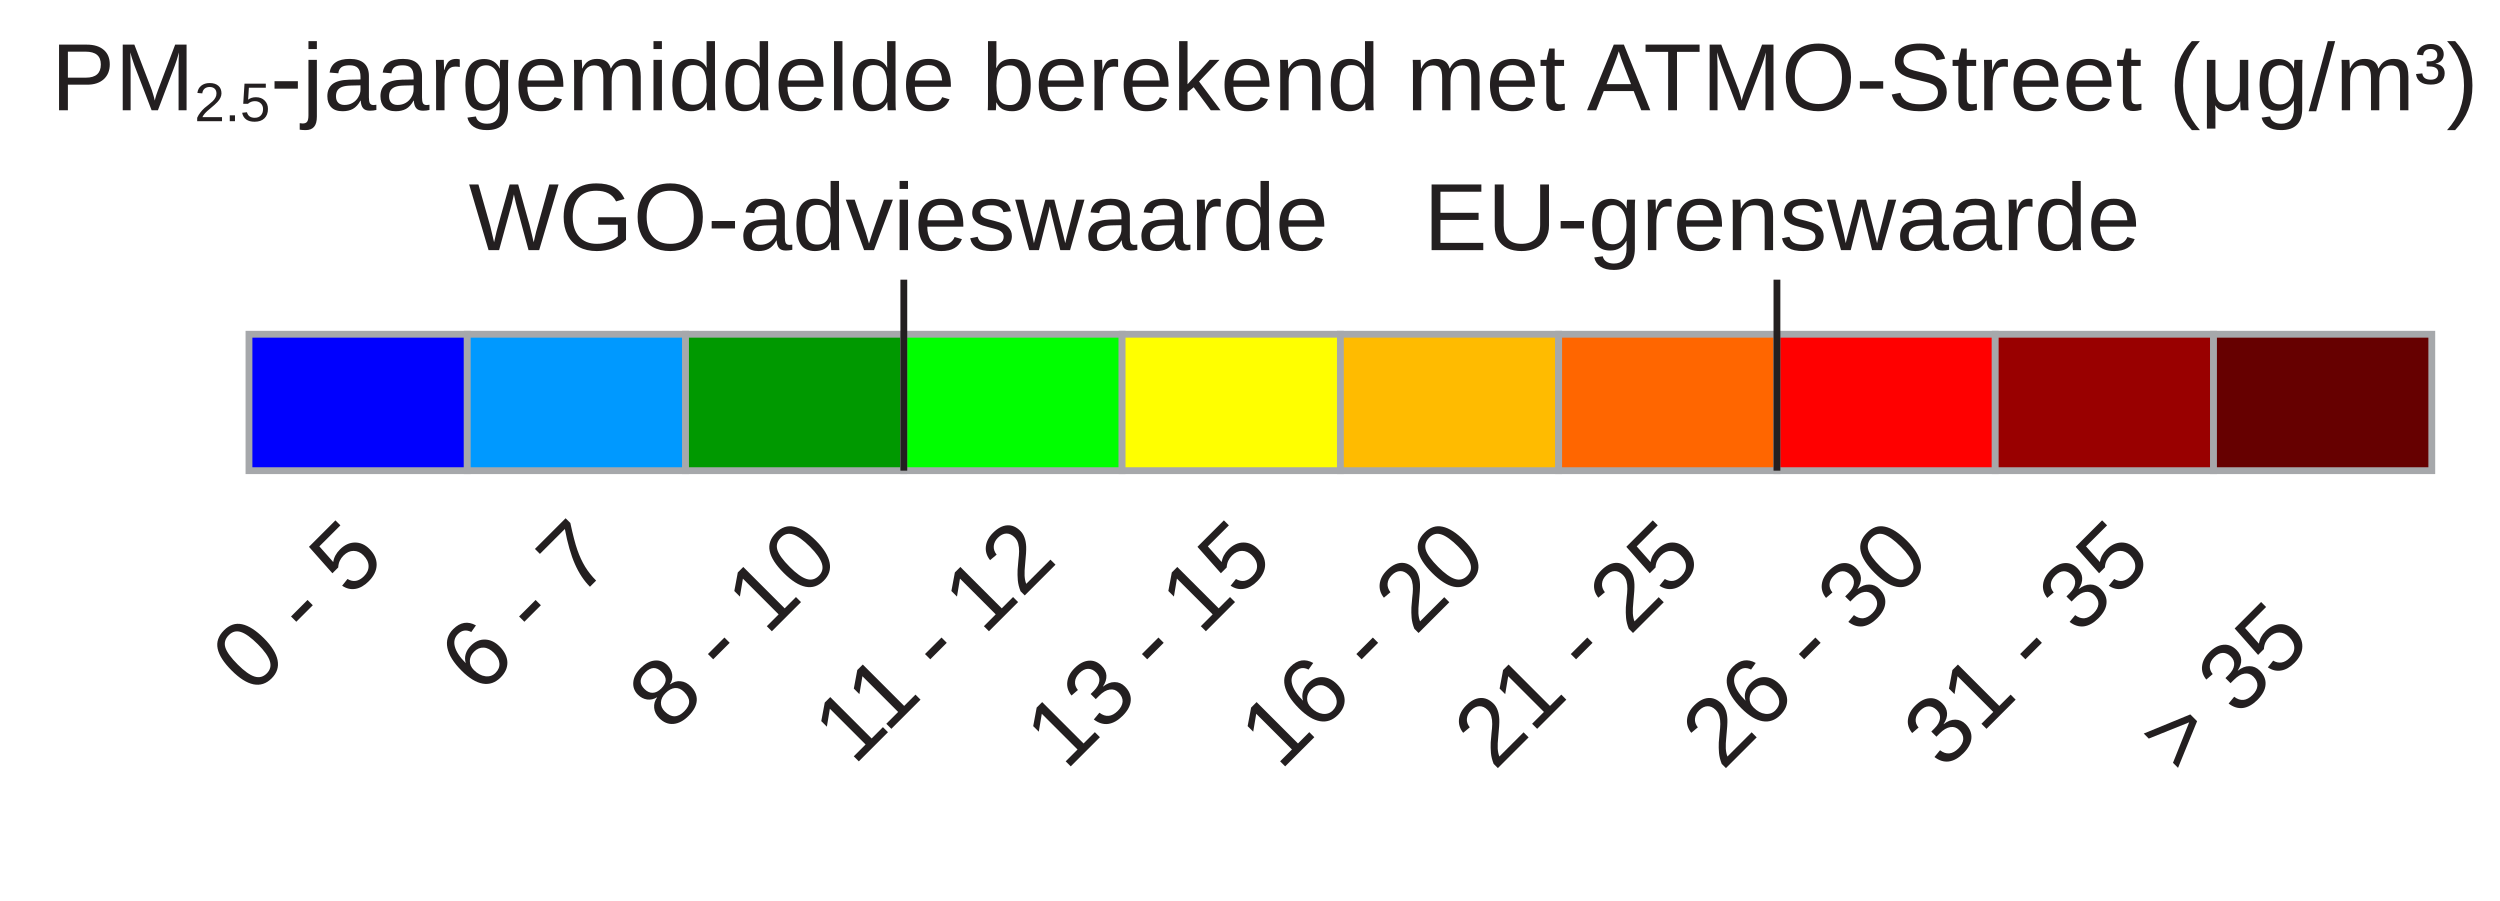
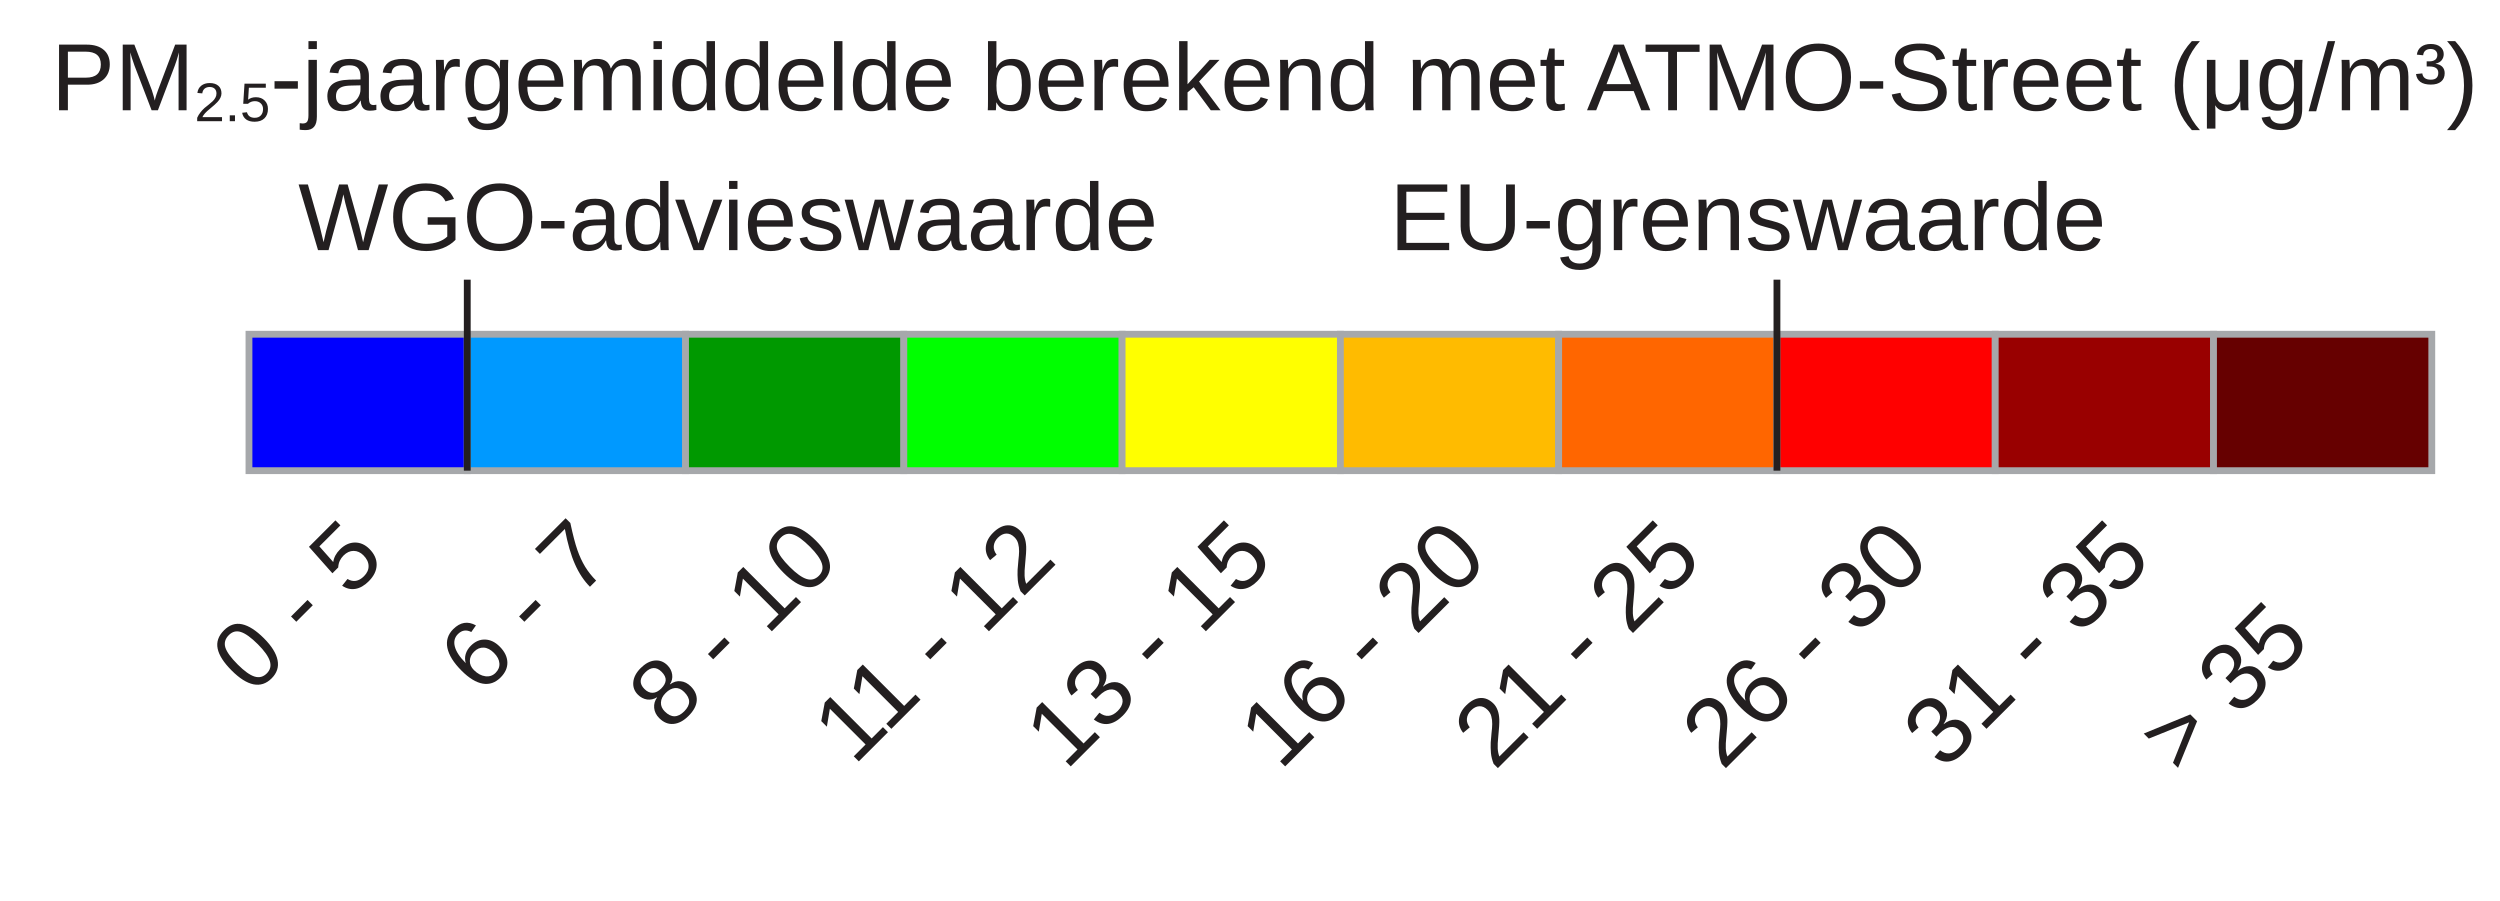
<svg xmlns="http://www.w3.org/2000/svg" version="1.1" id="Layer_1" x="0px" y="0px" width="366.5px" height="132px" viewBox="0 0 366.5 132" enable-background="new 0 0 366.5 132" xml:space="preserve">
  <rect x="36.5" y="49" fill="#0000FF" stroke="#A6A8AB" stroke-miterlimit="10" width="32" height="20" />
  <rect x="68.5" y="49" fill="#0099FF" stroke="#A6A8AB" stroke-miterlimit="10" width="32" height="20" />
  <rect x="100.5" y="49" fill="#009900" stroke="#A6A8AB" stroke-miterlimit="10" width="32" height="20" />
  <rect x="132.5" y="49" fill="#00FF00" stroke="#A6A8AB" stroke-miterlimit="10" width="32" height="20" />
  <rect x="164.5" y="49" fill="#FFFF00" stroke="#A6A8AB" stroke-miterlimit="10" width="32" height="20" />
  <rect x="196.5" y="49" fill="#FFBB00" stroke="#A6A8AB" stroke-miterlimit="10" width="32" height="20" />
  <rect x="228.5" y="49" fill="#FF6600" stroke="#A6A8AB" stroke-miterlimit="10" width="32" height="20" />
  <rect x="260.5" y="49" fill="#FF0000" stroke="#A6A8AB" stroke-miterlimit="10" width="32" height="20" />
  <rect x="292.5" y="49" fill="#990000" stroke="#A6A8AB" stroke-miterlimit="10" width="32" height="20" />
  <rect x="324.5" y="49" fill="#660000" stroke="#A6A8AB" stroke-miterlimit="10" width="32" height="20" />
  <text transform="matrix(1 0 0 1 7.5 16.1665)" fill="#231F20" font-family="Arial" font-size="14">PM<tspan baseline-shift="sub" font-size="8px">2.5</tspan>-jaargemiddelde berekend met ATMO-Street (μg/m³)</text>
-   <text transform="matrix(1 0 0 1 68.7148 36.6665)" fill="#231F20" font-family="Arial" font-size="14">WGO-advieswaarde</text>
-   <text transform="matrix(1 0 0 1 208.7148 36.6665)" fill="#231F20" font-family="Arial" font-size="14">EU-grenswaarde</text>
+   <text transform="matrix(1 0 0 1 43.7148 36.6665)" fill="#231F20" font-family="Arial" font-size="14">WGO-advieswaarde</text>
+   <text transform="matrix(1 0 0 1 203.7148 36.6665)" fill="#231F20" font-family="Arial" font-size="14">EU-grenswaarde</text>
  <line fill="none" stroke="#231F20" stroke-miterlimit="10" x1="260.5" y1="41" x2="260.5" y2="69" />
-   <line fill="none" stroke="#231F20" stroke-miterlimit="10" x1="132.5" y1="41" x2="132.5" y2="69" />
+   <line fill="none" stroke="#231F20" stroke-miterlimit="10" x1="68.5" y1="41" x2="68.5" y2="69" />
  <text transform="matrix(0.7071 -0.7071 0.7071 0.7071 36.9805 102.0898)" fill="#231F20" font-family="Arial" font-size="14">0 - 5</text>
  <text transform="matrix(0.7071 -0.7071 0.7071 0.7071 70.416 102.0898)" fill="#231F20" font-family="Arial" font-size="14">6 - 7</text>
  <text transform="matrix(0.7071 -0.7071 0.7071 0.7071 98.0996 107.5957)" fill="#231F20" font-family="Arial" font-size="14">8 - 10</text>
  <text transform="matrix(0.7071 -0.7071 0.7071 0.7071 125.1504 112.3672)" fill="#231F20" font-family="Arial" font-size="14">11 - 12</text>
  <text transform="matrix(0.7071 -0.7071 0.7071 0.7071 156.2188 113.1016)" fill="#231F20" font-family="Arial" font-size="14">13 - 15</text>
  <text transform="matrix(0.7071 -0.7071 0.7071 0.7071 187.6543 113.1016)" fill="#231F20" font-family="Arial" font-size="14">16 - 20</text>
  <text transform="matrix(0.7071 -0.7071 0.7071 0.7071 219.0908 113.1016)" fill="#231F20" font-family="Arial" font-size="14">21 - 25</text>
  <text transform="matrix(0.7071 -0.7071 0.7071 0.7071 252.5264 113.1016)" fill="#231F20" font-family="Arial" font-size="14">26 - 30</text>
  <text transform="matrix(0.7071 -0.7071 0.7071 0.7071 284.9629 113.1016)" fill="#231F20" font-family="Arial" font-size="14">31 - 35</text>
  <text transform="matrix(0.7071 -0.7071 0.7071 0.7071 319.5527 113.793)" fill="#231F20" font-family="Arial" font-size="14">&gt; 35</text>
</svg>
